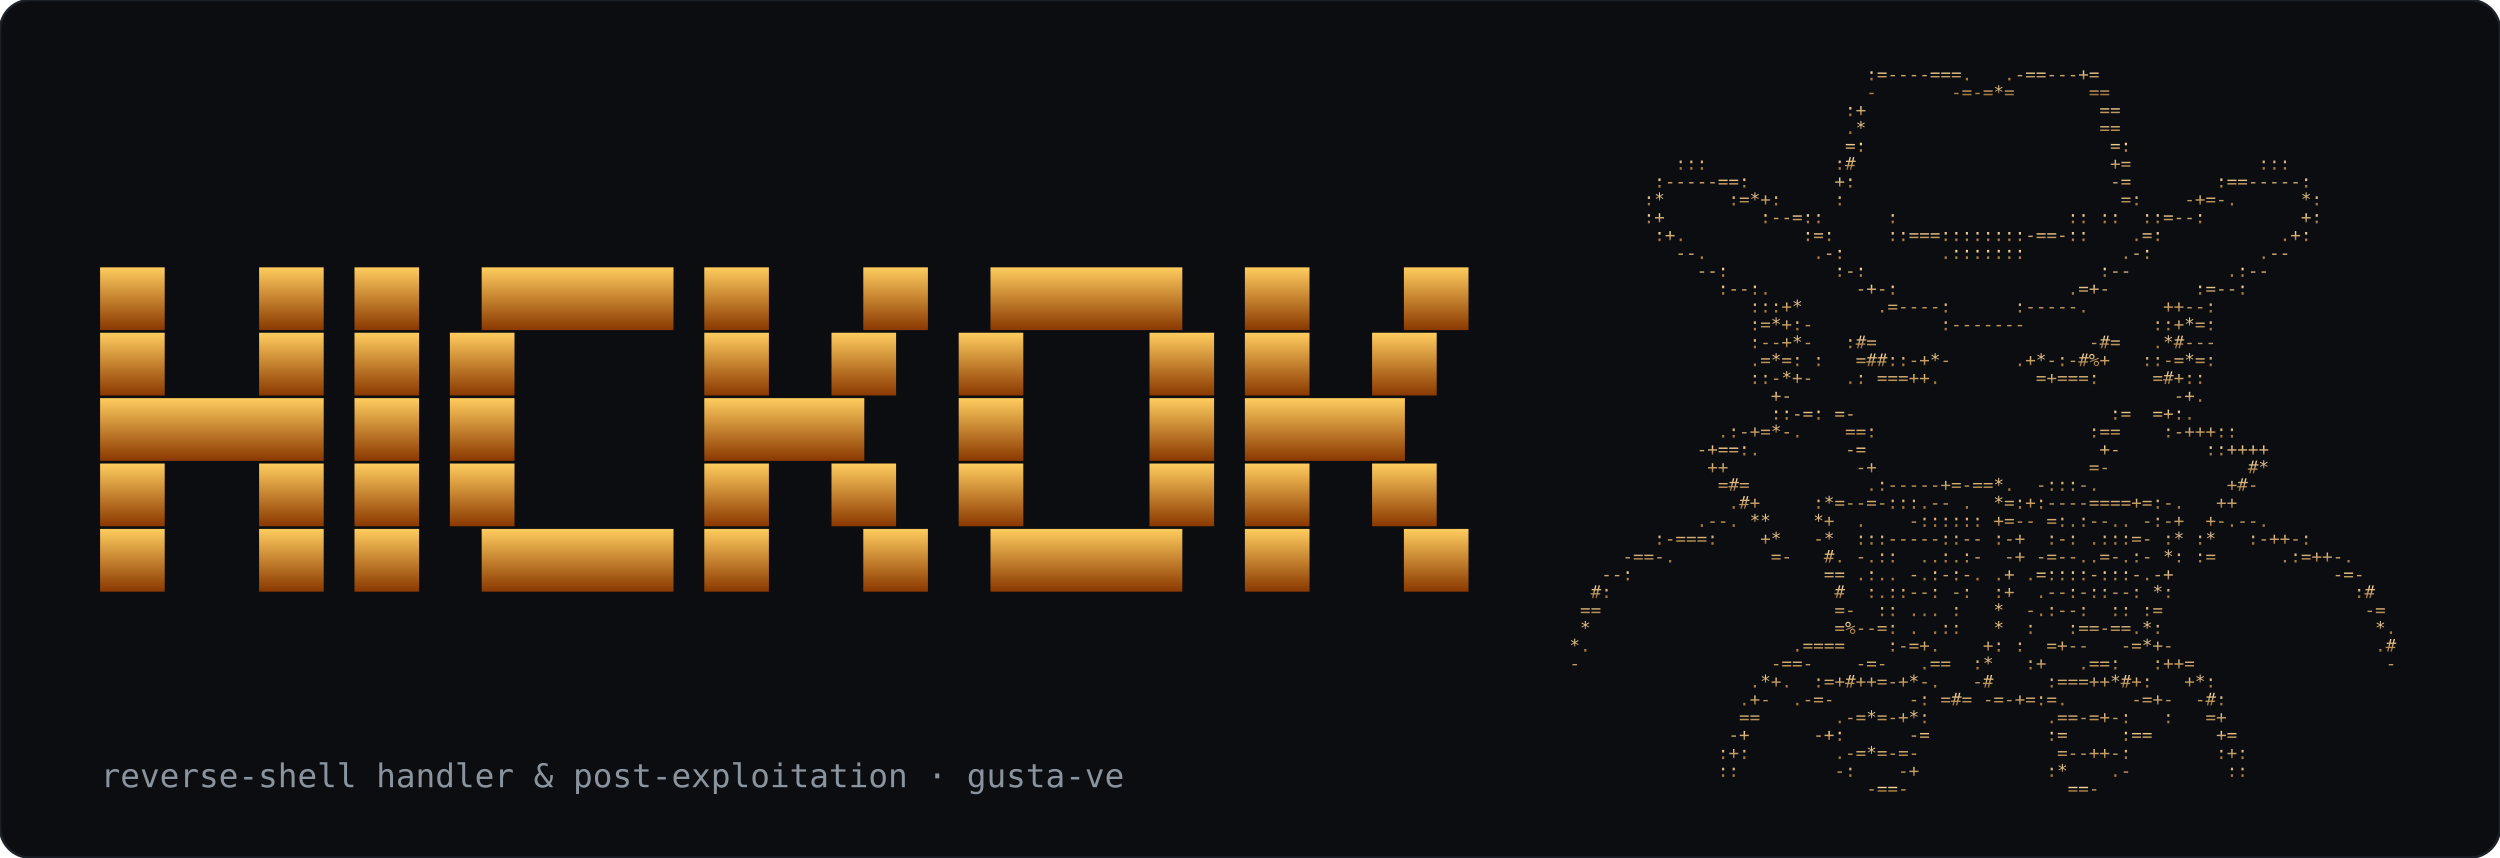
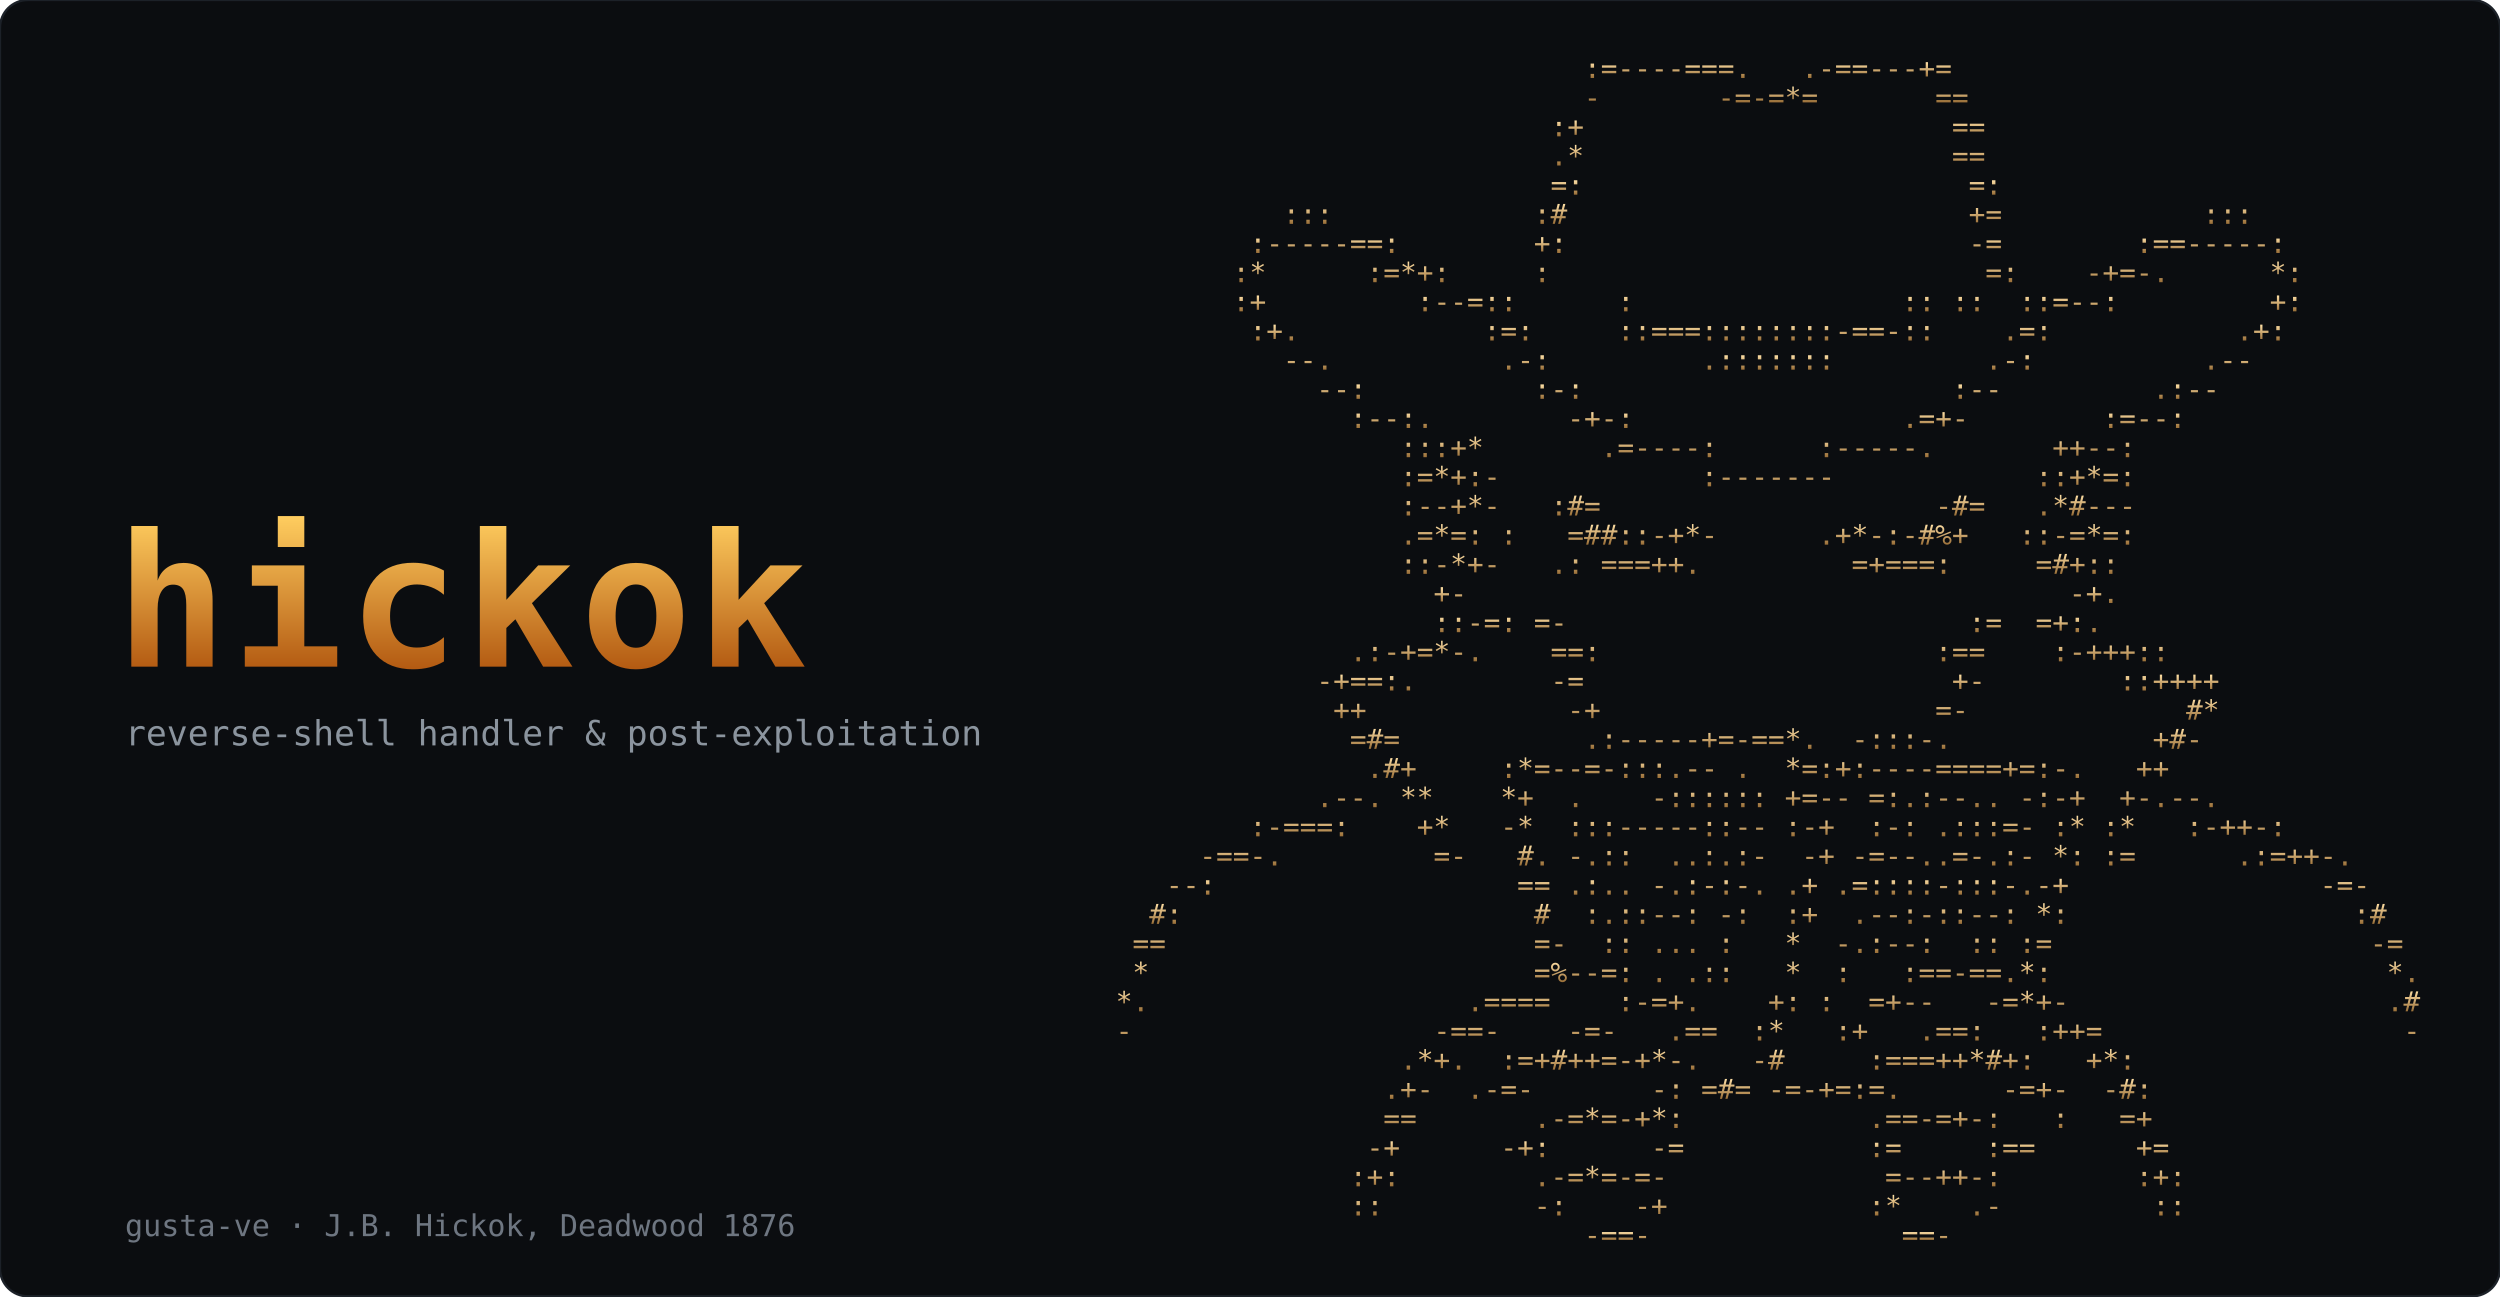
- <svg xmlns="http://www.w3.org/2000/svg" width="994" height="341" viewBox="0 0 994 341" font-family="ui-monospace,Menlo,Consolas,monospace">
+ <svg xmlns="http://www.w3.org/2000/svg" width="1080" height="560" viewBox="0 0 1080 560" font-family="ui-monospace,Menlo,Consolas,monospace">
  <defs>
    <linearGradient id="g" x1="0" y1="0" x2="0" y2="1">
      <stop offset="0" stop-color="#ffcd5f" />
-       <stop offset="1" stop-color="#8a3800" />
+       <stop offset="1" stop-color="#b35a12" />
    </linearGradient>
    <linearGradient id="a" x1="0" y1="0" x2="0" y2="1">
      <stop offset="0" stop-color="#ffe0a6" />
      <stop offset="1" stop-color="#9a6f38" />
    </linearGradient>
  </defs>
-   <rect width="994" height="341" rx="12" fill="#0b0d10" stroke="#1c2128" />
-   <text x="40" y="126" font-size="21" font-weight="700" fill="url(#g)" xml:space="preserve">██   ██ ██  ██████ ██   ██  ██████  ██   ██</text>
-   <text x="40" y="152" font-size="21" font-weight="700" fill="url(#g)" xml:space="preserve">██   ██ ██ ██      ██  ██  ██    ██ ██  ██</text>
-   <text x="40" y="178" font-size="21" font-weight="700" fill="url(#g)" xml:space="preserve">███████ ██ ██      █████   ██    ██ █████</text>
-   <text x="40" y="204" font-size="21" font-weight="700" fill="url(#g)" xml:space="preserve">██   ██ ██ ██      ██  ██  ██    ██ ██  ██</text>
-   <text x="40" y="230" font-size="21" font-weight="700" fill="url(#g)" xml:space="preserve">██   ██ ██  ██████ ██   ██  ██████  ██   ██</text>
-   <text x="624" y="32.0" font-size="7.0" fill="url(#a)" xml:space="preserve">                            :=----===.   .-==---+=</text>
-   <text x="624" y="39.1" font-size="7.0" fill="url(#a)" xml:space="preserve">                            -       -=-=*=       ==</text>
-   <text x="624" y="46.2" font-size="7.0" fill="url(#a)" xml:space="preserve">                          :+                      ==</text>
-   <text x="624" y="53.3" font-size="7.0" fill="url(#a)" xml:space="preserve">                          .*                      ==</text>
-   <text x="624" y="60.4" font-size="7.0" fill="url(#a)" xml:space="preserve">                          =:                       =:</text>
-   <text x="624" y="67.5" font-size="7.0" fill="url(#a)" xml:space="preserve">          :::            :#                        +=            :::</text>
-   <text x="624" y="74.6" font-size="7.0" fill="url(#a)" xml:space="preserve">        :-----==:        +:                        -=        :==-----:</text>
-   <text x="624" y="81.7" font-size="7.0" fill="url(#a)" xml:space="preserve">       :*      :=*+:     :                          =:    -+=-.      *:</text>
-   <text x="624" y="88.8" font-size="7.0" fill="url(#a)" xml:space="preserve">       :+         :--=::      :                :: ::  ::=--:         +:</text>
-   <text x="624" y="95.9" font-size="7.0" fill="url(#a)" xml:space="preserve">        :+.           :=:     ::===::::::::-==-::    .=:           .+:</text>
-   <text x="624" y="103.0" font-size="7.0" fill="url(#a)" xml:space="preserve">          --.          .-:         .:::::::         .-:          .--</text>
-   <text x="624" y="110.1" font-size="7.0" fill="url(#a)" xml:space="preserve">            --:          :-:                      :--         .:--</text>
-   <text x="624" y="117.2" font-size="7.0" fill="url(#a)" xml:space="preserve">              :--:.        -+-:                .=+-        :=--:</text>
-   <text x="624" y="124.3" font-size="7.0" fill="url(#a)" xml:space="preserve">                 :::+*       .=----:      :-----.       ++--:</text>
-   <text x="624" y="131.4" font-size="7.0" fill="url(#a)" xml:space="preserve">                 :=*+:-            :-------            ::+*=:</text>
-   <text x="624" y="138.5" font-size="7.0" fill="url(#a)" xml:space="preserve">                 :--+*-   :#=                    -#=   .*#---</text>
-   <text x="624" y="145.6" font-size="7.0" fill="url(#a)" xml:space="preserve">                 .=*=: :   =##::-+*-      .+*-:-#%+   ::-=*=:</text>
-   <text x="624" y="152.7" font-size="7.0" fill="url(#a)" xml:space="preserve">                 ::-*+-   .: ===++.         =+===:     =#+::</text>
-   <text x="624" y="159.8" font-size="7.0" fill="url(#a)" xml:space="preserve">                   +-                                    -+.</text>
-   <text x="624" y="166.9" font-size="7.0" fill="url(#a)" xml:space="preserve">                   ::-=: =-                        :=  =+:.</text>
-   <text x="624" y="174.0" font-size="7.0" fill="url(#a)" xml:space="preserve">              .:-+=*-.    ==:                    :==    :-+++::</text>
-   <text x="624" y="181.1" font-size="7.0" fill="url(#a)" xml:space="preserve">            -+==:.        -=                      +-        ::++++</text>
-   <text x="624" y="188.2" font-size="7.0" fill="url(#a)" xml:space="preserve">             ++            -+                    =-             #*</text>
-   <text x="624" y="195.2" font-size="7.0" fill="url(#a)" xml:space="preserve">              =#=           .:-----+=-==*.  -:::-.            +#-</text>
-   <text x="624" y="202.3" font-size="7.0" fill="url(#a)" xml:space="preserve">               .#+     :*=--=-:::.-- .  *=:+:----====+=:-.   ++</text>
-   <text x="624" y="209.5" font-size="7.0" fill="url(#a)" xml:space="preserve">            .--. **    *+  .    -:::::: +=-- =:.:--.. -:-+  +-.--.</text>
-   <text x="624" y="216.6" font-size="7.0" fill="url(#a)" xml:space="preserve">        :-===:    +*   -*  :::-----::-- :-+  :-: .:::=- :* :*   :-++-:</text>
-   <text x="624" y="223.7" font-size="7.0" fill="url(#a)" xml:space="preserve">     -==-.         =-   #. -.::  ..:.:-  -+ -=--..=-.:- *: :=      .:=++-.</text>
-   <text x="624" y="230.8" font-size="7.0" fill="url(#a)" xml:space="preserve">   --:                  == .:.. -.:-:-. .+ .=::::-:::-.-+               -=-</text>
-   <text x="624" y="237.8" font-size="7.0" fill="url(#a)" xml:space="preserve">  #:                     #  :.::--: -:  :+  .--:-::--: *:                 :#</text>
-   <text x="624" y="245.0" font-size="7.0" fill="url(#a)" xml:space="preserve"> ==                      =-  :: ... :   *  -.:--:  :: :=                   -=</text>
-   <text x="624" y="252.1" font-size="7.0" fill="url(#a)" xml:space="preserve"> *                       =%--=: . .::   *  :   :==-==.*:                    *.</text>
-   <text x="624" y="259.1" font-size="7.0" fill="url(#a)" xml:space="preserve">*.                   .====    :-=+.    +: :  =+--   -=*+-                   .#</text>
-   <text x="624" y="266.2" font-size="7.0" fill="url(#a)" xml:space="preserve">-                  -==-    -=-   .==  :*   :+   .==:   :++=                  -</text>
-   <text x="624" y="273.4" font-size="7.0" fill="url(#a)" xml:space="preserve">                 .*+.  :=+#++=-+*-.   -#     :===++*#+:   +*:</text>
-   <text x="624" y="280.5" font-size="7.0" fill="url(#a)" xml:space="preserve">                .+-  .-=-       -: =#= -=-+=:=.      -=+-  -#:</text>
-   <text x="624" y="287.6" font-size="7.0" fill="url(#a)" xml:space="preserve">                ==       .-=*=-+*:           .==-=+-:   :   =+</text>
-   <text x="624" y="294.6" font-size="7.0" fill="url(#a)" xml:space="preserve">               -+      -+:      -=           :=     :==      +=</text>
-   <text x="624" y="301.8" font-size="7.0" fill="url(#a)" xml:space="preserve">              :+:        .-=*=-=-             =--++-:        :+:</text>
-   <text x="624" y="308.9" font-size="7.0" fill="url(#a)" xml:space="preserve">              ::         -:    -+            :*    .-         ::</text>
-   <text x="624" y="316.0" font-size="7.0" fill="url(#a)" xml:space="preserve">                            -==-               ==-</text>
-   <text x="40" y="313" font-size="13" fill="#8b949e" xml:space="preserve">reverse-shell handler &amp; post-exploitation · gusta-ve</text>
+   <rect width="1080" height="560" rx="12" fill="#0b0d10" stroke="#1c2128" />
+   <text x="50" y="288" font-size="80" font-weight="700" fill="url(#g)" letter-spacing="2">hickok</text>
+   <text x="54" y="322" font-size="15" fill="#8b949e">reverse-shell handler &amp; post-exploitation</text>
+   <text x="482" y="33.7" font-size="12.0" fill="url(#a)" xml:space="preserve">                            :=----===.   .-==---+=</text>
+   <text x="482" y="46.3" font-size="12.0" fill="url(#a)" xml:space="preserve">                            -       -=-=*=       ==</text>
+   <text x="482" y="58.9" font-size="12.0" fill="url(#a)" xml:space="preserve">                          :+                      ==</text>
+   <text x="482" y="71.5" font-size="12.0" fill="url(#a)" xml:space="preserve">                          .*                      ==</text>
+   <text x="482" y="84.1" font-size="12.0" fill="url(#a)" xml:space="preserve">                          =:                       =:</text>
+   <text x="482" y="96.7" font-size="12.0" fill="url(#a)" xml:space="preserve">          :::            :#                        +=            :::</text>
+   <text x="482" y="109.3" font-size="12.0" fill="url(#a)" xml:space="preserve">        :-----==:        +:                        -=        :==-----:</text>
+   <text x="482" y="121.9" font-size="12.0" fill="url(#a)" xml:space="preserve">       :*      :=*+:     :                          =:    -+=-.      *:</text>
+   <text x="482" y="134.5" font-size="12.0" fill="url(#a)" xml:space="preserve">       :+         :--=::      :                :: ::  ::=--:         +:</text>
+   <text x="482" y="147.1" font-size="12.0" fill="url(#a)" xml:space="preserve">        :+.           :=:     ::===::::::::-==-::    .=:           .+:</text>
+   <text x="482" y="159.7" font-size="12.0" fill="url(#a)" xml:space="preserve">          --.          .-:         .:::::::         .-:          .--</text>
+   <text x="482" y="172.3" font-size="12.0" fill="url(#a)" xml:space="preserve">            --:          :-:                      :--         .:--</text>
+   <text x="482" y="184.9" font-size="12.0" fill="url(#a)" xml:space="preserve">              :--:.        -+-:                .=+-        :=--:</text>
+   <text x="482" y="197.5" font-size="12.0" fill="url(#a)" xml:space="preserve">                 :::+*       .=----:      :-----.       ++--:</text>
+   <text x="482" y="210.1" font-size="12.0" fill="url(#a)" xml:space="preserve">                 :=*+:-            :-------            ::+*=:</text>
+   <text x="482" y="222.7" font-size="12.0" fill="url(#a)" xml:space="preserve">                 :--+*-   :#=                    -#=   .*#---</text>
+   <text x="482" y="235.3" font-size="12.0" fill="url(#a)" xml:space="preserve">                 .=*=: :   =##::-+*-      .+*-:-#%+   ::-=*=:</text>
+   <text x="482" y="247.9" font-size="12.0" fill="url(#a)" xml:space="preserve">                 ::-*+-   .: ===++.         =+===:     =#+::</text>
+   <text x="482" y="260.5" font-size="12.0" fill="url(#a)" xml:space="preserve">                   +-                                    -+.</text>
+   <text x="482" y="273.1" font-size="12.0" fill="url(#a)" xml:space="preserve">                   ::-=: =-                        :=  =+:.</text>
+   <text x="482" y="285.7" font-size="12.0" fill="url(#a)" xml:space="preserve">              .:-+=*-.    ==:                    :==    :-+++::</text>
+   <text x="482" y="298.3" font-size="12.0" fill="url(#a)" xml:space="preserve">            -+==:.        -=                      +-        ::++++</text>
+   <text x="482" y="310.9" font-size="12.0" fill="url(#a)" xml:space="preserve">             ++            -+                    =-             #*</text>
+   <text x="482" y="323.5" font-size="12.0" fill="url(#a)" xml:space="preserve">              =#=           .:-----+=-==*.  -:::-.            +#-</text>
+   <text x="482" y="336.1" font-size="12.0" fill="url(#a)" xml:space="preserve">               .#+     :*=--=-:::.-- .  *=:+:----====+=:-.   ++</text>
+   <text x="482" y="348.7" font-size="12.0" fill="url(#a)" xml:space="preserve">            .--. **    *+  .    -:::::: +=-- =:.:--.. -:-+  +-.--.</text>
+   <text x="482" y="361.3" font-size="12.0" fill="url(#a)" xml:space="preserve">        :-===:    +*   -*  :::-----::-- :-+  :-: .:::=- :* :*   :-++-:</text>
+   <text x="482" y="373.9" font-size="12.0" fill="url(#a)" xml:space="preserve">     -==-.         =-   #. -.::  ..:.:-  -+ -=--..=-.:- *: :=      .:=++-.</text>
+   <text x="482" y="386.5" font-size="12.0" fill="url(#a)" xml:space="preserve">   --:                  == .:.. -.:-:-. .+ .=::::-:::-.-+               -=-</text>
+   <text x="482" y="399.1" font-size="12.0" fill="url(#a)" xml:space="preserve">  #:                     #  :.::--: -:  :+  .--:-::--: *:                 :#</text>
+   <text x="482" y="411.7" font-size="12.0" fill="url(#a)" xml:space="preserve"> ==                      =-  :: ... :   *  -.:--:  :: :=                   -=</text>
+   <text x="482" y="424.3" font-size="12.0" fill="url(#a)" xml:space="preserve"> *                       =%--=: . .::   *  :   :==-==.*:                    *.</text>
+   <text x="482" y="436.9" font-size="12.0" fill="url(#a)" xml:space="preserve">*.                   .====    :-=+.    +: :  =+--   -=*+-                   .#</text>
+   <text x="482" y="449.5" font-size="12.0" fill="url(#a)" xml:space="preserve">-                  -==-    -=-   .==  :*   :+   .==:   :++=                  -</text>
+   <text x="482" y="462.1" font-size="12.0" fill="url(#a)" xml:space="preserve">                 .*+.  :=+#++=-+*-.   -#     :===++*#+:   +*:</text>
+   <text x="482" y="474.7" font-size="12.0" fill="url(#a)" xml:space="preserve">                .+-  .-=-       -: =#= -=-+=:=.      -=+-  -#:</text>
+   <text x="482" y="487.3" font-size="12.0" fill="url(#a)" xml:space="preserve">                ==       .-=*=-+*:           .==-=+-:   :   =+</text>
+   <text x="482" y="499.9" font-size="12.0" fill="url(#a)" xml:space="preserve">               -+      -+:      -=           :=     :==      +=</text>
+   <text x="482" y="512.5" font-size="12.0" fill="url(#a)" xml:space="preserve">              :+:        .-=*=-=-             =--++-:        :+:</text>
+   <text x="482" y="525.1" font-size="12.0" fill="url(#a)" xml:space="preserve">              ::         -:    -+            :*    .-         ::</text>
+   <text x="482" y="537.7" font-size="12.0" fill="url(#a)" xml:space="preserve">                            -==-               ==-</text>
+   <text x="54" y="534" font-size="13" fill="#6e7681" xml:space="preserve">gusta-ve · J.B. Hickok, Deadwood 1876</text>
</svg>
